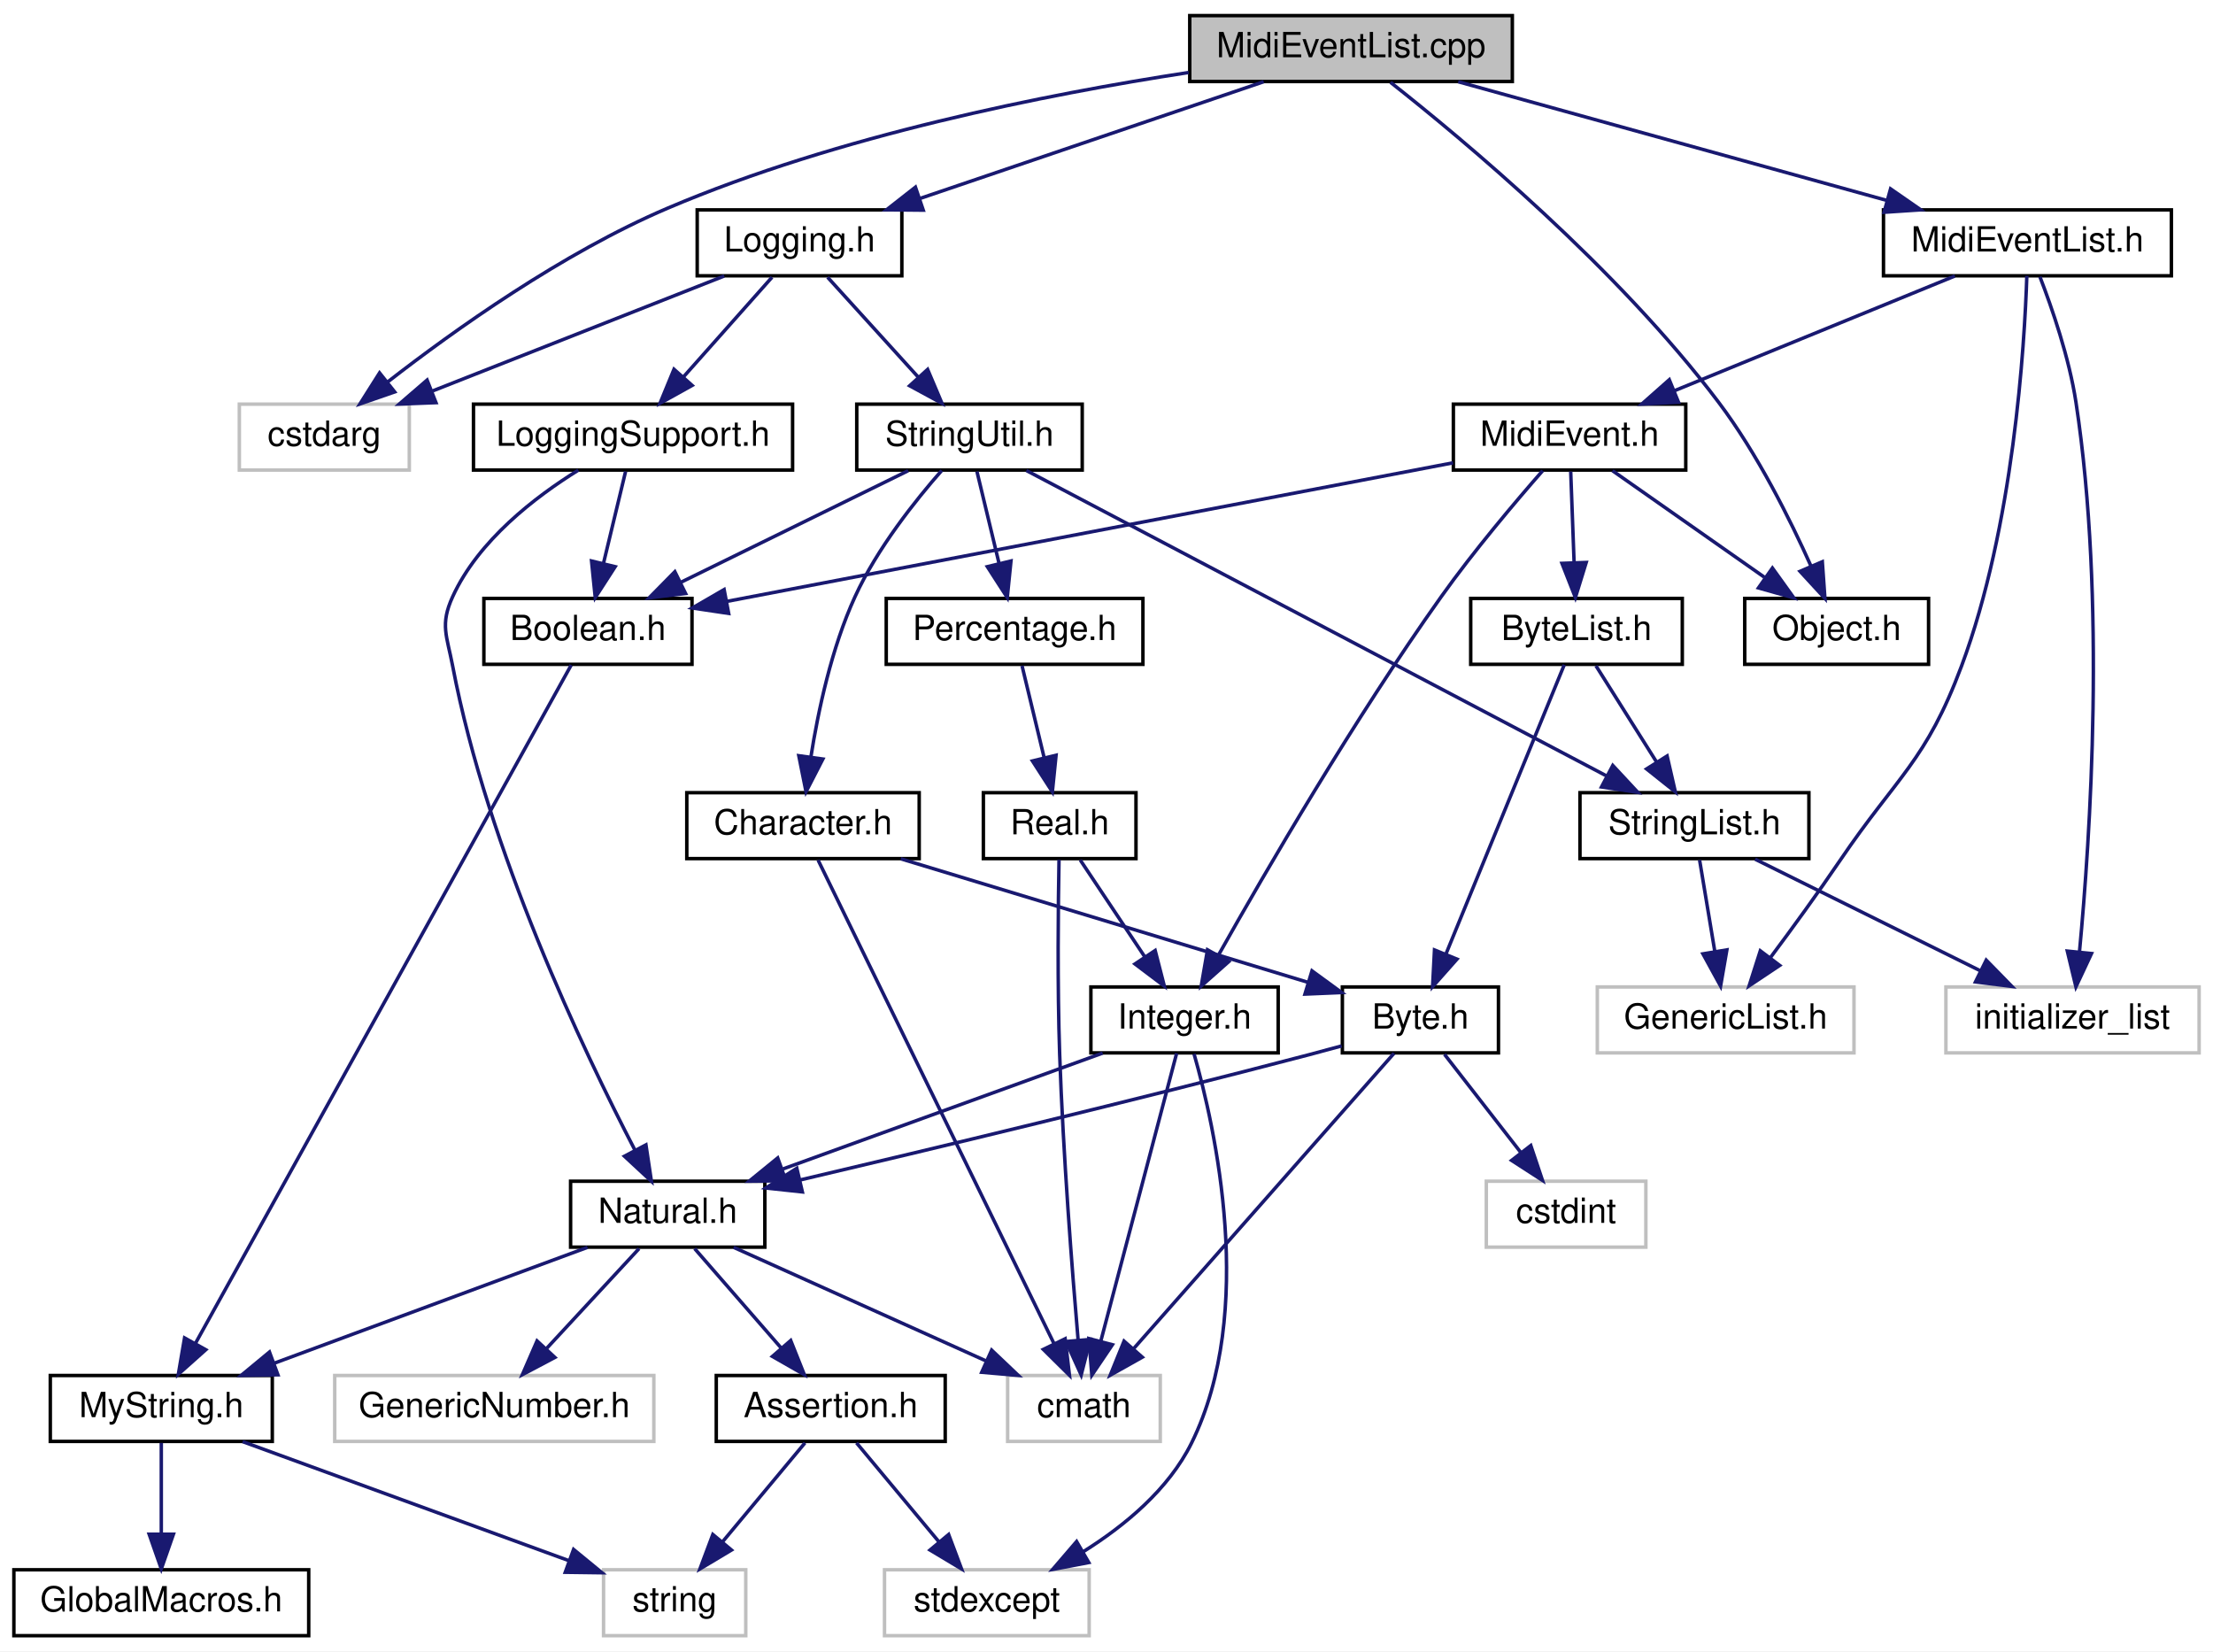
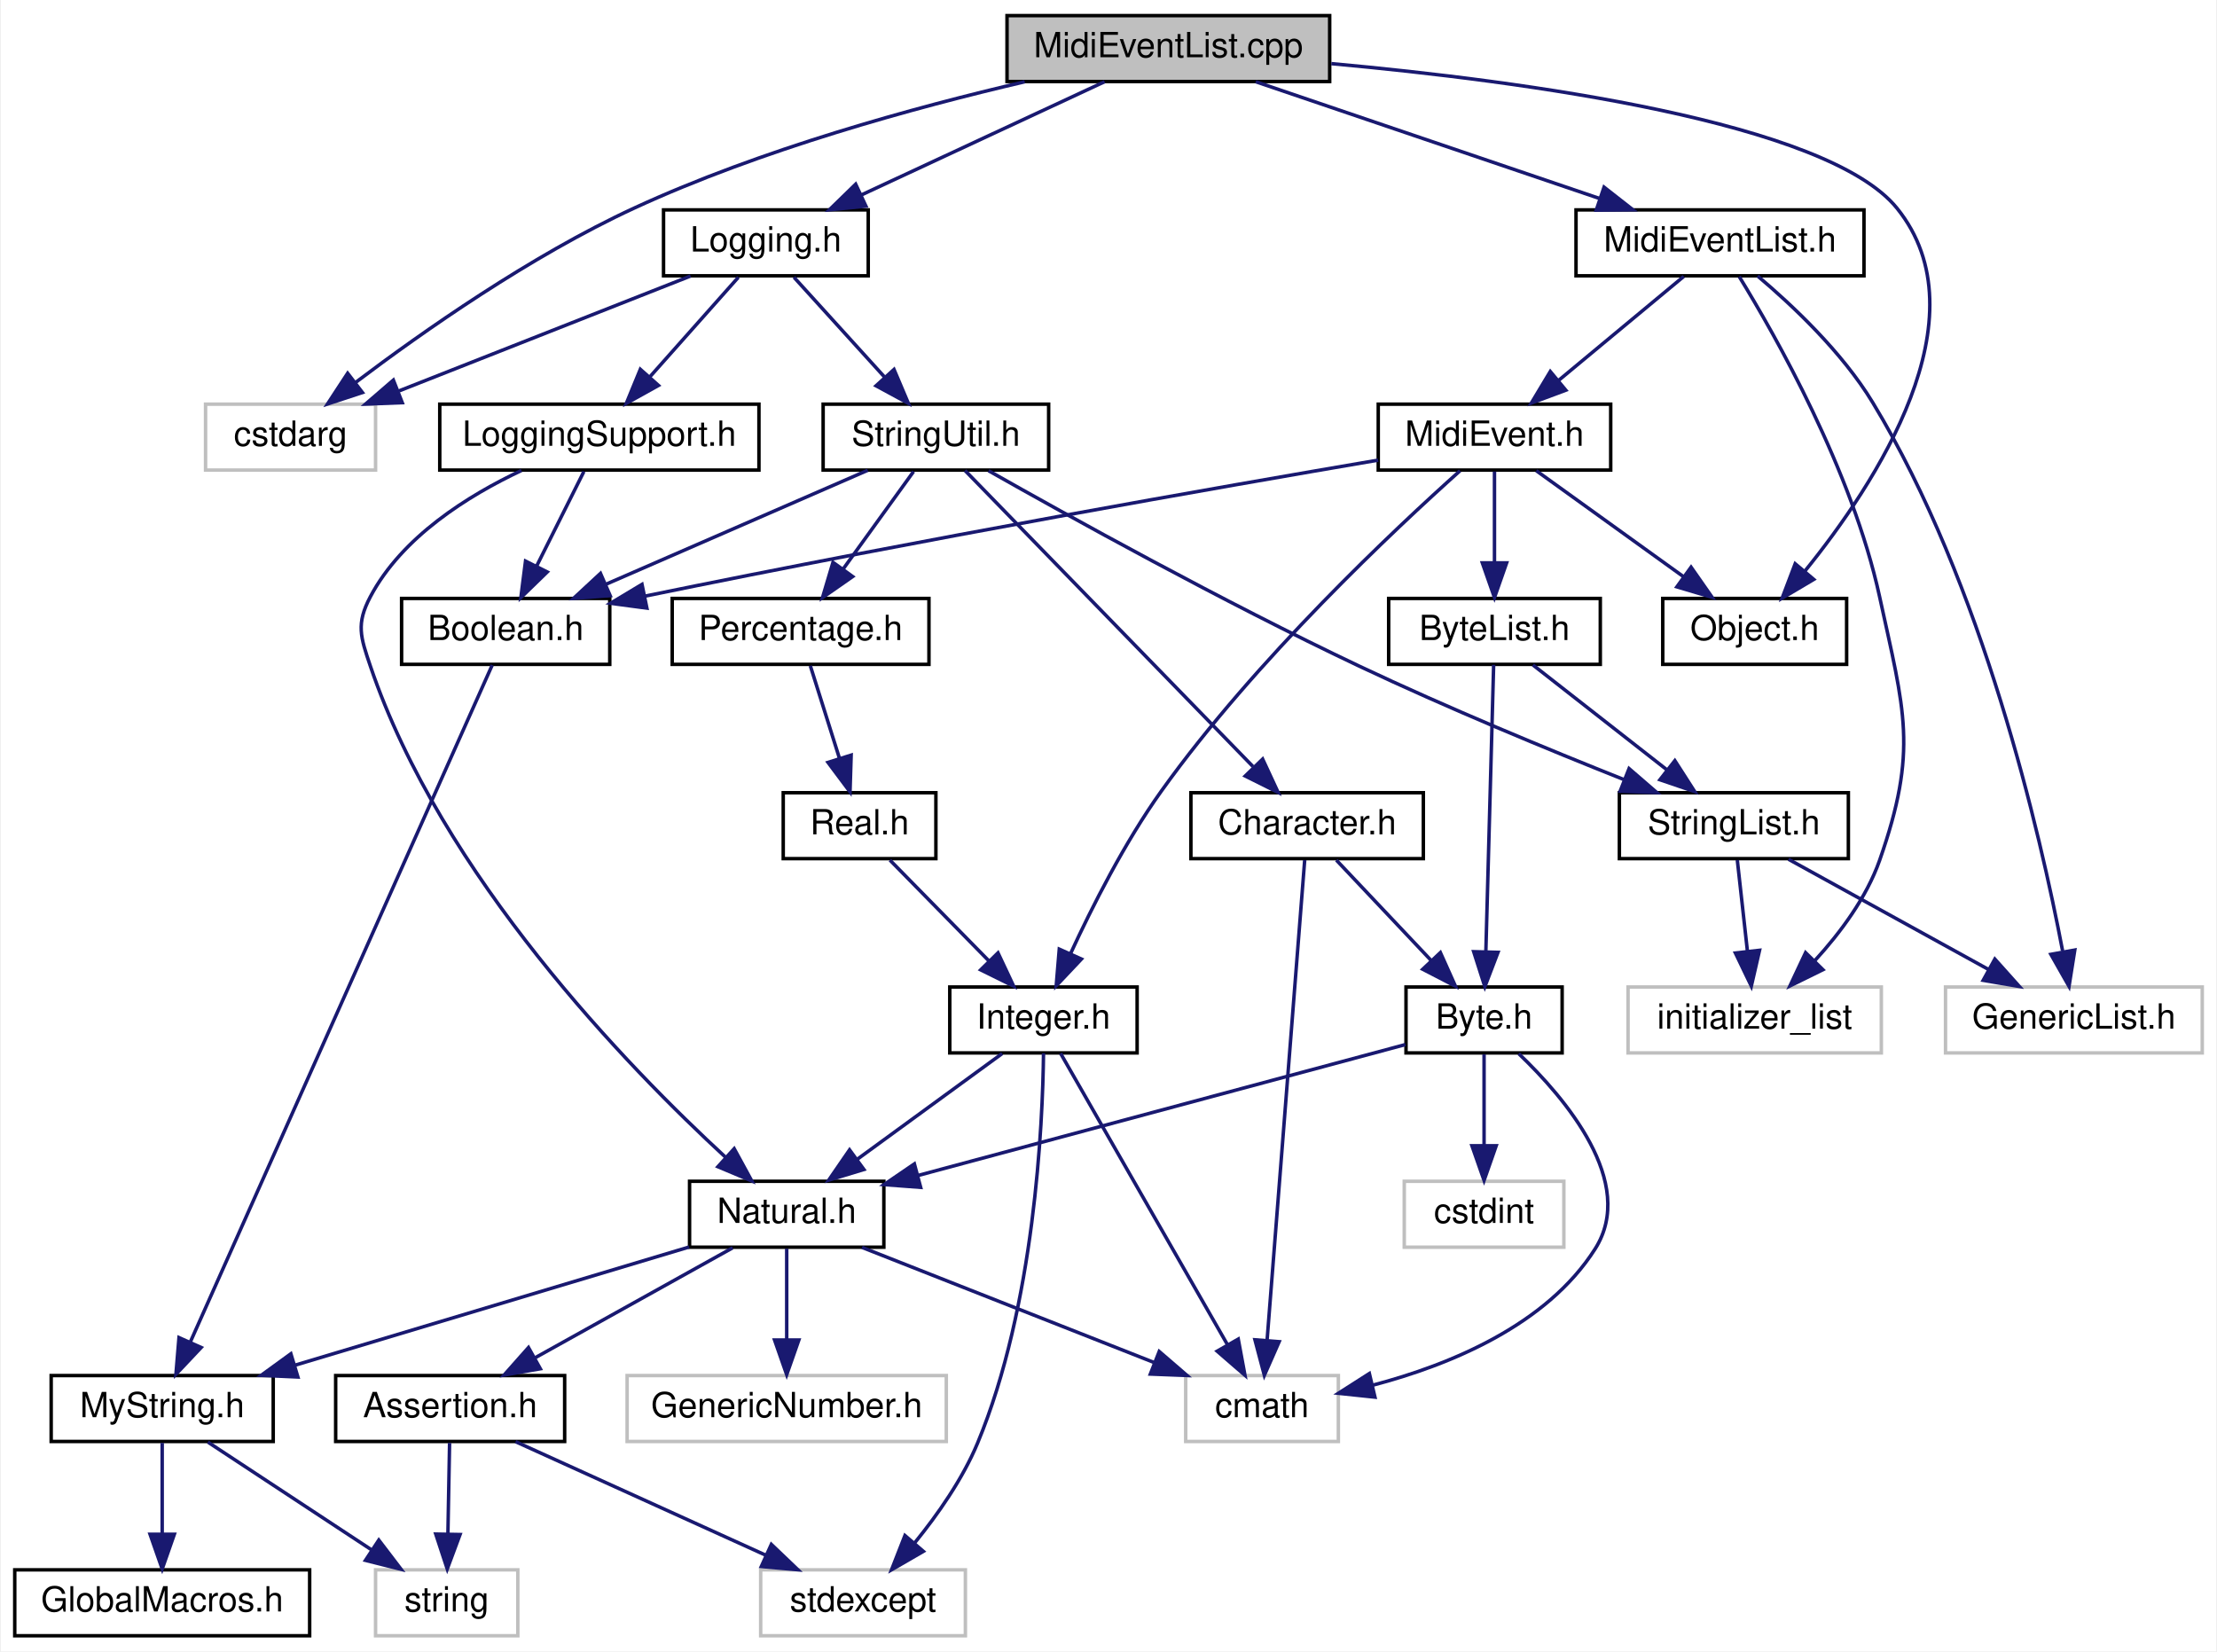
- <svg xmlns="http://www.w3.org/2000/svg" xmlns:xlink="http://www.w3.org/1999/xlink" width="638pt" height="476pt" viewBox="0.00 0.00 638.00 476.00">
+ <svg xmlns="http://www.w3.org/2000/svg" xmlns:xlink="http://www.w3.org/1999/xlink" width="639pt" height="476pt" viewBox="0.00 0.00 638.50 476.00">
  <g id="graph0" class="graph" transform="scale(1 1) rotate(0) translate(4 472)">
-     <polygon fill="white" stroke="transparent" points="-4,4 -4,-472 634,-472 634,4 -4,4" />
+     <polygon fill="white" stroke="transparent" points="-4,4 -4,-472 634.5,-472 634.5,4 -4,4" />
    <g id="node1" class="node">
      <g id="a_node1">
        <a xlink:title="The MIDIEventList body implements sequences of integer values with zero-based arbitrary indexed acces...">
-           <polygon fill="#bfbfbf" stroke="black" points="339,-448.5 339,-467.5 432,-467.5 432,-448.5 339,-448.5" />
-           <text text-anchor="middle" x="385.5" y="-455.5" font-family="Helvetica,sans-Serif" font-size="10.00">MidiEventList.cpp</text>
+           <polygon fill="#bfbfbf" stroke="black" points="286,-448.5 286,-467.5 379,-467.5 379,-448.5 286,-448.5" />
+           <text text-anchor="middle" x="332.5" y="-455.5" font-family="Helvetica,sans-Serif" font-size="10.00">MidiEventList.cpp</text>
        </a>
      </g>
    </g>
    <g id="node2" class="node">
      <g id="a_node2">
        <a xlink:title=" ">
-           <polygon fill="white" stroke="#bfbfbf" points="65,-336.5 65,-355.5 114,-355.5 114,-336.5 65,-336.5" />
-           <text text-anchor="middle" x="89.5" y="-343.5" font-family="Helvetica,sans-Serif" font-size="10.00">cstdarg</text>
+           <polygon fill="white" stroke="#bfbfbf" points="55,-336.5 55,-355.5 104,-355.5 104,-336.5 55,-336.5" />
+           <text text-anchor="middle" x="79.5" y="-343.5" font-family="Helvetica,sans-Serif" font-size="10.00">cstdarg</text>
        </a>
      </g>
    </g>
    <g id="edge1" class="edge">
-       <path fill="none" stroke="midnightblue" d="M338.67,-451.1C297.81,-444.85 237.56,-432.9 188.5,-412 158.13,-399.06 126.91,-376.78 107.85,-361.97" />
-       <polygon fill="midnightblue" stroke="midnightblue" points="109.78,-359.03 99.77,-355.56 105.43,-364.51 109.78,-359.03" />
+       <path fill="none" stroke="midnightblue" d="M291.1,-448.43C259.4,-441.04 215.04,-428.88 178.5,-412 148.69,-398.23 117.54,-376.35 98.33,-361.83" />
+       <polygon fill="midnightblue" stroke="midnightblue" points="100.21,-358.86 90.15,-355.55 95.95,-364.41 100.21,-358.86" />
    </g>
    <g id="node3" class="node">
      <g id="a_node3">
        <a xlink:href="_logging_8h.html" target="_top" xlink:title="The Logging specification defines macros for entry-, exit- and intermediate logging of functions into...">
-           <polygon fill="white" stroke="black" points="197,-392.5 197,-411.5 256,-411.5 256,-392.5 197,-392.5" />
-           <text text-anchor="middle" x="226.5" y="-399.5" font-family="Helvetica,sans-Serif" font-size="10.00">Logging.h</text>
+           <polygon fill="white" stroke="black" points="187,-392.5 187,-411.5 246,-411.5 246,-392.5 187,-392.5" />
+           <text text-anchor="middle" x="216.5" y="-399.5" font-family="Helvetica,sans-Serif" font-size="10.00">Logging.h</text>
        </a>
      </g>
    </g>
    <g id="edge2" class="edge">
-       <path fill="none" stroke="midnightblue" d="M360.31,-448.44C333.56,-439.36 291.1,-424.94 261.19,-414.78" />
-       <polygon fill="midnightblue" stroke="midnightblue" points="262.17,-411.42 251.58,-411.52 259.92,-418.05 262.17,-411.42" />
+       <path fill="none" stroke="midnightblue" d="M314.12,-448.44C295.28,-439.68 265.77,-425.94 244.12,-415.86" />
+       <polygon fill="midnightblue" stroke="midnightblue" points="245.34,-412.56 234.79,-411.52 242.38,-418.91 245.34,-412.56" />
    </g>
    <g id="node24" class="node">
      <g id="a_node24">
        <a xlink:href="_midi_event_list_8h.html" target="_top" xlink:title="The MidiEventList specification defines lists of MIDI events with zero-based arbitrary indexed access...">
-           <polygon fill="white" stroke="black" points="539,-392.5 539,-411.5 622,-411.5 622,-392.5 539,-392.5" />
-           <text text-anchor="middle" x="580.5" y="-399.5" font-family="Helvetica,sans-Serif" font-size="10.00">MidiEventList.h</text>
-         </a>
-       </g>
-     </g>
-     <g id="edge34" class="edge">
-       <path fill="none" stroke="midnightblue" d="M416.4,-448.44C449.77,-439.2 503.09,-424.44 539.85,-414.26" />
-       <polygon fill="midnightblue" stroke="midnightblue" points="541.04,-417.56 549.75,-411.52 539.17,-410.81 541.04,-417.56" />
+           <polygon fill="white" stroke="black" points="450,-392.5 450,-411.5 533,-411.5 533,-392.5 450,-392.5" />
+           <text text-anchor="middle" x="491.5" y="-399.5" font-family="Helvetica,sans-Serif" font-size="10.00">MidiEventList.h</text>
+         </a>
+       </g>
+     </g>
+     <g id="edge33" class="edge">
+       <path fill="none" stroke="midnightblue" d="M357.69,-448.44C384.44,-439.36 426.9,-424.94 456.81,-414.78" />
+       <polygon fill="midnightblue" stroke="midnightblue" points="458.08,-418.05 466.42,-411.52 455.83,-411.42 458.08,-418.05" />
    </g>
    <g id="node27" class="node">
      <g id="a_node27">
        <a xlink:href="_object_8h.html" target="_top" xlink:title="The Object specification and body provides the root object type.">
-           <polygon fill="white" stroke="black" points="499,-280.5 499,-299.5 552,-299.5 552,-280.5 499,-280.5" />
-           <text text-anchor="middle" x="525.5" y="-287.5" font-family="Helvetica,sans-Serif" font-size="10.00">Object.h</text>
-         </a>
-       </g>
-     </g>
-     <g id="edge44" class="edge">
-       <path fill="none" stroke="midnightblue" d="M396.88,-448.27C417.66,-431.91 462.28,-394.77 491.5,-356 502.62,-341.25 512.05,-322.35 518.14,-308.74" />
-       <polygon fill="midnightblue" stroke="midnightblue" points="521.37,-310.08 522.12,-299.51 514.94,-307.31 521.37,-310.08" />
+           <polygon fill="white" stroke="black" points="475,-280.5 475,-299.5 528,-299.5 528,-280.5 475,-280.5" />
+           <text text-anchor="middle" x="501.5" y="-287.5" font-family="Helvetica,sans-Serif" font-size="10.00">Object.h</text>
+         </a>
+       </g>
+     </g>
+     <g id="edge43" class="edge">
+       <path fill="none" stroke="midnightblue" d="M379.47,-453.66C434.98,-448.61 522.4,-436.86 542.5,-412 567.95,-380.52 536.28,-332.44 516,-307.42" />
+       <polygon fill="midnightblue" stroke="midnightblue" points="518.53,-304.99 509.41,-299.59 513.17,-309.5 518.53,-304.99" />
    </g>
    <g id="edge3" class="edge">
-       <path fill="none" stroke="midnightblue" d="M204.79,-392.44C182.15,-383.52 146.43,-369.44 120.75,-359.32" />
-       <polygon fill="midnightblue" stroke="midnightblue" points="121.69,-355.93 111.11,-355.52 119.13,-362.44 121.69,-355.93" />
+       <path fill="none" stroke="midnightblue" d="M194.79,-392.44C172.15,-383.52 136.43,-369.44 110.75,-359.32" />
+       <polygon fill="midnightblue" stroke="midnightblue" points="111.69,-355.93 101.11,-355.52 109.13,-362.44 111.69,-355.93" />
    </g>
    <g id="node4" class="node">
      <g id="a_node4">
        <a xlink:href="_logging_support_8h.html" target="_top" xlink:title="The LoggingSupport specification defines a class for simple entry/exit logging to a file or via an ar...">
-           <polygon fill="white" stroke="black" points="132.5,-336.5 132.5,-355.5 224.5,-355.5 224.5,-336.5 132.5,-336.5" />
-           <text text-anchor="middle" x="178.5" y="-343.5" font-family="Helvetica,sans-Serif" font-size="10.00">LoggingSupport.h</text>
+           <polygon fill="white" stroke="black" points="122.5,-336.5 122.5,-355.5 214.5,-355.5 214.5,-336.5 122.5,-336.5" />
+           <text text-anchor="middle" x="168.5" y="-343.5" font-family="Helvetica,sans-Serif" font-size="10.00">LoggingSupport.h</text>
        </a>
      </g>
    </g>
    <g id="edge4" class="edge">
-       <path fill="none" stroke="midnightblue" d="M218.57,-392.08C211.65,-384.3 201.43,-372.8 193.05,-363.37" />
-       <polygon fill="midnightblue" stroke="midnightblue" points="195.54,-360.9 186.28,-355.75 190.31,-365.55 195.54,-360.9" />
+       <path fill="none" stroke="midnightblue" d="M208.57,-392.08C201.65,-384.3 191.43,-372.8 183.05,-363.37" />
+       <polygon fill="midnightblue" stroke="midnightblue" points="185.54,-360.9 176.28,-355.75 180.31,-365.55 185.54,-360.9" />
    </g>
    <g id="node14" class="node">
      <g id="a_node14">
        <a xlink:href="_string_util_8h.html" target="_top" xlink:title="The StringUtil specification defines several string routines not included in the standard C++ library...">
-           <polygon fill="white" stroke="black" points="243,-336.5 243,-355.5 308,-355.5 308,-336.5 243,-336.5" />
-           <text text-anchor="middle" x="275.5" y="-343.5" font-family="Helvetica,sans-Serif" font-size="10.00">StringUtil.h</text>
+           <polygon fill="white" stroke="black" points="233,-336.5 233,-355.5 298,-355.5 298,-336.5 233,-336.5" />
+           <text text-anchor="middle" x="265.5" y="-343.5" font-family="Helvetica,sans-Serif" font-size="10.00">StringUtil.h</text>
        </a>
      </g>
    </g>
    <g id="edge16" class="edge">
-       <path fill="none" stroke="midnightblue" d="M234.59,-392.08C241.66,-384.3 252.09,-372.8 260.65,-363.37" />
-       <polygon fill="midnightblue" stroke="midnightblue" points="263.43,-365.51 267.56,-355.75 258.25,-360.8 263.43,-365.51" />
+       <path fill="none" stroke="midnightblue" d="M224.59,-392.08C231.66,-384.3 242.09,-372.8 250.65,-363.37" />
+       <polygon fill="midnightblue" stroke="midnightblue" points="253.43,-365.51 257.56,-355.75 248.25,-360.8 253.43,-365.51" />
    </g>
    <g id="node5" class="node">
      <g id="a_node5">
        <a xlink:href="_boolean_8h.html" target="_top" xlink:title="The Boolean specification and body provides a value object type for boolean values.">
-           <polygon fill="white" stroke="black" points="135.5,-280.5 135.5,-299.5 195.5,-299.5 195.5,-280.5 135.5,-280.5" />
-           <text text-anchor="middle" x="165.5" y="-287.5" font-family="Helvetica,sans-Serif" font-size="10.00">Boolean.h</text>
+           <polygon fill="white" stroke="black" points="111.5,-280.5 111.5,-299.5 171.5,-299.5 171.5,-280.5 111.5,-280.5" />
+           <text text-anchor="middle" x="141.5" y="-287.5" font-family="Helvetica,sans-Serif" font-size="10.00">Boolean.h</text>
        </a>
      </g>
    </g>
    <g id="edge5" class="edge">
-       <path fill="none" stroke="midnightblue" d="M176.35,-336.08C174.63,-328.93 172.15,-318.64 170,-309.69" />
-       <polygon fill="midnightblue" stroke="midnightblue" points="173.35,-308.65 167.61,-299.75 166.54,-310.29 173.35,-308.65" />
+       <path fill="none" stroke="midnightblue" d="M164.04,-336.08C160.35,-328.69 154.98,-317.95 150.41,-308.81" />
+       <polygon fill="midnightblue" stroke="midnightblue" points="153.48,-307.13 145.88,-299.75 147.22,-310.26 153.48,-307.13" />
    </g>
    <g id="node9" class="node">
      <g id="a_node9">
        <a xlink:href="_natural_8h.html" target="_top" xlink:title="The Natural specification and body provides a value object type for naturals (positive integers with ...">
-           <polygon fill="white" stroke="black" points="160.5,-112.5 160.5,-131.5 216.5,-131.5 216.5,-112.5 160.5,-112.5" />
-           <text text-anchor="middle" x="188.5" y="-119.5" font-family="Helvetica,sans-Serif" font-size="10.00">Natural.h</text>
+           <polygon fill="white" stroke="black" points="194.5,-112.5 194.5,-131.5 250.5,-131.5 250.5,-112.5 194.5,-112.5" />
+           <text text-anchor="middle" x="222.5" y="-119.5" font-family="Helvetica,sans-Serif" font-size="10.00">Natural.h</text>
        </a>
      </g>
    </g>
    <g id="edge9" class="edge">
-       <path fill="none" stroke="midnightblue" d="M162.72,-336.47C150.3,-328.77 133.89,-316.18 126.5,-300 122.8,-291.92 124.84,-288.73 126.5,-280 136.6,-226.93 164.31,-168.87 179.02,-140.53" />
-       <polygon fill="midnightblue" stroke="midnightblue" points="182.22,-141.98 183.8,-131.5 176.03,-138.71 182.22,-141.98" />
+       <path fill="none" stroke="midnightblue" d="M146.04,-336.38C130.73,-329.18 111.64,-317.29 102.5,-300 98.35,-292.14 99.65,-288.42 102.5,-280 122.92,-219.66 176.84,-164.26 204.93,-138.38" />
+       <polygon fill="midnightblue" stroke="midnightblue" points="207.36,-140.9 212.43,-131.6 202.67,-135.7 207.36,-140.9" />
    </g>
    <g id="node6" class="node">
      <g id="a_node6">
        <a xlink:href="_my_string_8h.html" target="_top" xlink:title="The String specification defines a standard string type.">
          <polygon fill="white" stroke="black" points="10.5,-56.5 10.5,-75.5 74.5,-75.5 74.5,-56.5 10.5,-56.5" />
          <text text-anchor="middle" x="42.5" y="-63.5" font-family="Helvetica,sans-Serif" font-size="10.00">MyString.h</text>
        </a>
      </g>
    </g>
    <g id="edge6" class="edge">
-       <path fill="none" stroke="midnightblue" d="M160.68,-280.3C142.43,-247.36 77.35,-129.9 52.37,-84.81" />
-       <polygon fill="midnightblue" stroke="midnightblue" points="55.33,-82.93 47.42,-75.88 49.21,-86.33 55.33,-82.93" />
+       <path fill="none" stroke="midnightblue" d="M137.62,-280.3C122.96,-247.42 70.77,-130.39 50.57,-85.09" />
+       <polygon fill="midnightblue" stroke="midnightblue" points="53.73,-83.59 46.46,-75.88 47.34,-86.44 53.73,-83.59" />
    </g>
    <g id="node7" class="node">
      <g id="a_node7">
        <a xlink:title=" ">
-           <polygon fill="white" stroke="#bfbfbf" points="170,-0.5 170,-19.5 211,-19.5 211,-0.5 170,-0.5" />
-           <text text-anchor="middle" x="190.5" y="-7.5" font-family="Helvetica,sans-Serif" font-size="10.00">string</text>
+           <polygon fill="white" stroke="#bfbfbf" points="104,-0.5 104,-19.5 145,-19.5 145,-0.5 104,-0.5" />
+           <text text-anchor="middle" x="124.5" y="-7.5" font-family="Helvetica,sans-Serif" font-size="10.00">string</text>
        </a>
      </g>
    </g>
    <g id="edge7" class="edge">
-       <path fill="none" stroke="midnightblue" d="M65.95,-56.44C91.36,-47.17 131.99,-32.35 159.9,-22.17" />
-       <polygon fill="midnightblue" stroke="midnightblue" points="161.36,-25.36 169.55,-18.64 158.96,-18.78 161.36,-25.36" />
+       <path fill="none" stroke="midnightblue" d="M55.67,-56.32C68.35,-47.98 87.73,-35.21 102.71,-25.35" />
+       <polygon fill="midnightblue" stroke="midnightblue" points="104.93,-28.08 111.36,-19.65 101.08,-22.23 104.93,-28.08" />
    </g>
    <g id="node8" class="node">
      <g id="a_node8">
        <a xlink:href="_global_macros_8h.html" target="_top" xlink:title="The GlobalMacros specification defines simple macros (e.g. for parameter modes).">
          <polygon fill="white" stroke="black" points="0,-0.5 0,-19.5 85,-19.5 85,-0.5 0,-0.5" />
          <text text-anchor="middle" x="42.5" y="-7.5" font-family="Helvetica,sans-Serif" font-size="10.00">GlobalMacros.h</text>
        </a>
      </g>
    </g>
    <g id="edge8" class="edge">
      <path fill="none" stroke="midnightblue" d="M42.5,-56.08C42.5,-49.01 42.5,-38.86 42.5,-29.99" />
      <polygon fill="midnightblue" stroke="midnightblue" points="46,-29.75 42.5,-19.75 39,-29.75 46,-29.75" />
    </g>
    <g id="edge15" class="edge">
-       <path fill="none" stroke="midnightblue" d="M165.37,-112.44C141.02,-103.44 102.49,-89.19 75.08,-79.05" />
-       <polygon fill="midnightblue" stroke="midnightblue" points="76.12,-75.7 65.53,-75.52 73.69,-82.27 76.12,-75.7" />
+       <path fill="none" stroke="midnightblue" d="M194.38,-112.56C163.78,-103.38 114.69,-88.66 80.63,-78.44" />
+       <polygon fill="midnightblue" stroke="midnightblue" points="81.61,-75.08 71.02,-75.56 79.59,-81.78 81.61,-75.08" />
    </g>
    <g id="node10" class="node">
      <g id="a_node10">
        <a xlink:title=" ">
-           <polygon fill="white" stroke="#bfbfbf" points="286.5,-56.5 286.5,-75.5 330.5,-75.5 330.5,-56.5 286.5,-56.5" />
-           <text text-anchor="middle" x="308.5" y="-63.5" font-family="Helvetica,sans-Serif" font-size="10.00">cmath</text>
+           <polygon fill="white" stroke="#bfbfbf" points="337.5,-56.5 337.5,-75.5 381.5,-75.5 381.5,-56.5 337.5,-56.5" />
+           <text text-anchor="middle" x="359.5" y="-63.5" font-family="Helvetica,sans-Serif" font-size="10.00">cmath</text>
        </a>
      </g>
    </g>
    <g id="edge10" class="edge">
-       <path fill="none" stroke="midnightblue" d="M207.51,-112.44C227.09,-103.64 257.81,-89.81 280.23,-79.72" />
-       <polygon fill="midnightblue" stroke="midnightblue" points="281.89,-82.81 289.57,-75.52 279.02,-76.43 281.89,-82.81" />
+       <path fill="none" stroke="midnightblue" d="M244.21,-112.44C266.85,-103.52 302.57,-89.44 328.25,-79.32" />
+       <polygon fill="midnightblue" stroke="midnightblue" points="329.87,-82.44 337.89,-75.52 327.31,-75.93 329.87,-82.44" />
    </g>
    <g id="node11" class="node">
      <g id="a_node11">
        <a xlink:href="_assertion_8h.html" target="_top" xlink:title="The Assertion specification defines macros for pre- and postconditions in functions or methods.">
-           <polygon fill="white" stroke="black" points="202.5,-56.5 202.5,-75.5 268.5,-75.5 268.5,-56.5 202.5,-56.5" />
-           <text text-anchor="middle" x="235.5" y="-63.5" font-family="Helvetica,sans-Serif" font-size="10.00">Assertion.h</text>
+           <polygon fill="white" stroke="black" points="92.5,-56.5 92.5,-75.5 158.5,-75.5 158.5,-56.5 92.5,-56.5" />
+           <text text-anchor="middle" x="125.5" y="-63.5" font-family="Helvetica,sans-Serif" font-size="10.00">Assertion.h</text>
        </a>
      </g>
    </g>
    <g id="edge11" class="edge">
-       <path fill="none" stroke="midnightblue" d="M196.26,-112.08C203.04,-104.3 213.04,-92.8 221.26,-83.37" />
-       <polygon fill="midnightblue" stroke="midnightblue" points="223.96,-85.59 227.88,-75.75 218.68,-81 223.96,-85.59" />
+       <path fill="none" stroke="midnightblue" d="M206.92,-112.32C191.5,-103.74 167.69,-90.49 149.79,-80.52" />
+       <polygon fill="midnightblue" stroke="midnightblue" points="151.49,-77.46 141.05,-75.65 148.08,-83.58 151.49,-77.46" />
    </g>
    <g id="node13" class="node">
      <g id="a_node13">
        <a xlink:title=" ">
-           <polygon fill="white" stroke="#bfbfbf" points="92.5,-56.5 92.5,-75.5 184.5,-75.5 184.5,-56.5 92.5,-56.5" />
-           <text text-anchor="middle" x="138.5" y="-63.5" font-family="Helvetica,sans-Serif" font-size="10.00">GenericNumber.h</text>
+           <polygon fill="white" stroke="#bfbfbf" points="176.5,-56.5 176.5,-75.5 268.5,-75.5 268.5,-56.5 176.5,-56.5" />
+           <text text-anchor="middle" x="222.5" y="-63.5" font-family="Helvetica,sans-Serif" font-size="10.00">GenericNumber.h</text>
        </a>
      </g>
    </g>
    <g id="edge14" class="edge">
-       <path fill="none" stroke="midnightblue" d="M180.24,-112.08C173.04,-104.3 162.39,-92.8 153.65,-83.37" />
-       <polygon fill="midnightblue" stroke="midnightblue" points="155.97,-80.71 146.6,-75.75 150.83,-85.47 155.97,-80.71" />
+       <path fill="none" stroke="midnightblue" d="M222.5,-112.08C222.5,-105.01 222.5,-94.86 222.5,-85.99" />
+       <polygon fill="midnightblue" stroke="midnightblue" points="226,-85.75 222.5,-75.75 219,-85.75 226,-85.75" />
    </g>
    <g id="edge13" class="edge">
-       <path fill="none" stroke="midnightblue" d="M228.07,-56.08C221.65,-48.38 212.19,-37.03 204.38,-27.65" />
-       <polygon fill="midnightblue" stroke="midnightblue" points="206.88,-25.19 197.79,-19.75 201.51,-29.67 206.88,-25.19" />
+       <path fill="none" stroke="midnightblue" d="M125.33,-56.08C125.2,-49.01 125.02,-38.86 124.85,-29.99" />
+       <polygon fill="midnightblue" stroke="midnightblue" points="128.35,-29.68 124.66,-19.75 121.35,-29.81 128.35,-29.68" />
    </g>
    <g id="node12" class="node">
      <g id="a_node12">
        <a xlink:title=" ">
-           <polygon fill="white" stroke="#bfbfbf" points="251,-0.5 251,-19.5 310,-19.5 310,-0.5 251,-0.5" />
-           <text text-anchor="middle" x="280.5" y="-7.5" font-family="Helvetica,sans-Serif" font-size="10.00">stdexcept</text>
+           <polygon fill="white" stroke="#bfbfbf" points="215,-0.5 215,-19.5 274,-19.5 274,-0.5 215,-0.5" />
+           <text text-anchor="middle" x="244.5" y="-7.5" font-family="Helvetica,sans-Serif" font-size="10.00">stdexcept</text>
        </a>
      </g>
    </g>
    <g id="edge12" class="edge">
-       <path fill="none" stroke="midnightblue" d="M242.93,-56.08C249.35,-48.38 258.81,-37.03 266.62,-27.65" />
-       <polygon fill="midnightblue" stroke="midnightblue" points="269.49,-29.67 273.21,-19.75 264.12,-25.19 269.49,-29.67" />
+       <path fill="none" stroke="midnightblue" d="M144.36,-56.44C163.77,-47.64 194.23,-33.81 216.46,-23.72" />
+       <polygon fill="midnightblue" stroke="midnightblue" points="218.07,-26.84 225.73,-19.52 215.18,-20.46 218.07,-26.84" />
    </g>
    <g id="edge17" class="edge">
-       <path fill="none" stroke="midnightblue" d="M257.83,-336.32C240.11,-327.62 212.6,-314.12 192.21,-304.11" />
-       <polygon fill="midnightblue" stroke="midnightblue" points="193.65,-300.92 183.13,-299.65 190.56,-307.2 193.65,-300.92" />
+       <path fill="none" stroke="midnightblue" d="M245.85,-336.44C225.54,-327.6 193.6,-313.69 170.4,-303.59" />
+       <polygon fill="midnightblue" stroke="midnightblue" points="171.62,-300.3 161.06,-299.52 168.83,-306.72 171.62,-300.3" />
    </g>
    <g id="node15" class="node">
      <g id="a_node15">
        <a xlink:href="_character_8h.html" target="_top" xlink:title="The Character specification and body provides a value object type for character values.">
-           <polygon fill="white" stroke="black" points="194,-224.5 194,-243.5 261,-243.5 261,-224.5 194,-224.5" />
-           <text text-anchor="middle" x="227.5" y="-231.5" font-family="Helvetica,sans-Serif" font-size="10.00">Character.h</text>
+           <polygon fill="white" stroke="black" points="339,-224.5 339,-243.5 406,-243.5 406,-224.5 339,-224.5" />
+           <text text-anchor="middle" x="372.5" y="-231.5" font-family="Helvetica,sans-Serif" font-size="10.00">Character.h</text>
        </a>
      </g>
    </g>
    <g id="edge18" class="edge">
-       <path fill="none" stroke="midnightblue" d="M267.5,-336.38C259.95,-327.8 248.88,-313.92 242.5,-300 235.71,-285.19 231.86,-267.04 229.76,-253.69" />
-       <polygon fill="midnightblue" stroke="midnightblue" points="233.23,-253.2 228.38,-243.77 226.29,-254.16 233.23,-253.2" />
+       <path fill="none" stroke="midnightblue" d="M273.9,-336.37C291.79,-317.97 333.91,-274.67 356.89,-251.05" />
+       <polygon fill="midnightblue" stroke="midnightblue" points="359.68,-253.2 364.14,-243.59 354.66,-248.32 359.68,-253.2" />
    </g>
    <g id="node18" class="node">
      <g id="a_node18">
        <a xlink:href="_percentage_8h.html" target="_top" xlink:title="The Percentage specification and body provides a simple percentage type.">
-           <polygon fill="white" stroke="black" points="251.5,-280.5 251.5,-299.5 325.5,-299.5 325.5,-280.5 251.5,-280.5" />
-           <text text-anchor="middle" x="288.5" y="-287.5" font-family="Helvetica,sans-Serif" font-size="10.00">Percentage.h</text>
+           <polygon fill="white" stroke="black" points="189.5,-280.5 189.5,-299.5 263.5,-299.5 263.5,-280.5 189.5,-280.5" />
+           <text text-anchor="middle" x="226.5" y="-287.5" font-family="Helvetica,sans-Serif" font-size="10.00">Percentage.h</text>
        </a>
      </g>
    </g>
    <g id="edge24" class="edge">
-       <path fill="none" stroke="midnightblue" d="M277.65,-336.08C279.37,-328.93 281.85,-318.64 284,-309.69" />
-       <polygon fill="midnightblue" stroke="midnightblue" points="287.46,-310.29 286.39,-299.75 280.65,-308.65 287.46,-310.29" />
+       <path fill="none" stroke="midnightblue" d="M259.06,-336.08C253.55,-328.46 245.47,-317.26 238.74,-307.94" />
+       <polygon fill="midnightblue" stroke="midnightblue" points="241.51,-305.81 232.82,-299.75 235.84,-309.91 241.51,-305.81" />
    </g>
    <g id="node21" class="node">
      <g id="a_node21">
        <a xlink:href="_string_list_8h.html" target="_top" xlink:title="The StringList specification defines lists of string values with zero-based arbitrary indexed access ...">
-           <polygon fill="white" stroke="black" points="451.5,-224.5 451.5,-243.5 517.5,-243.5 517.5,-224.5 451.5,-224.5" />
-           <text text-anchor="middle" x="484.5" y="-231.5" font-family="Helvetica,sans-Serif" font-size="10.00">StringList.h</text>
-         </a>
-       </g>
-     </g>
-     <g id="edge31" class="edge">
-       <path fill="none" stroke="midnightblue" d="M291.9,-336.37C328.22,-317.25 415.66,-271.23 459.11,-248.36" />
-       <polygon fill="midnightblue" stroke="midnightblue" points="460.96,-251.35 468.18,-243.59 457.7,-245.15 460.96,-251.35" />
+           <polygon fill="white" stroke="black" points="462.5,-224.5 462.5,-243.5 528.5,-243.5 528.5,-224.5 462.5,-224.5" />
+           <text text-anchor="middle" x="495.5" y="-231.5" font-family="Helvetica,sans-Serif" font-size="10.00">StringList.h</text>
+         </a>
+       </g>
+     </g>
+     <g id="edge30" class="edge">
+       <path fill="none" stroke="midnightblue" d="M280.67,-336.32C303.51,-323.38 348.24,-298.59 387.5,-280 412.81,-268.02 442.19,-255.89 463.91,-247.25" />
+       <polygon fill="midnightblue" stroke="midnightblue" points="465.29,-250.46 473.31,-243.53 462.72,-243.95 465.29,-250.46" />
    </g>
    <g id="edge19" class="edge">
-       <path fill="none" stroke="midnightblue" d="M231.85,-224.08C244.72,-197.72 282.7,-119.88 299.88,-84.66" />
-       <polygon fill="midnightblue" stroke="midnightblue" points="303.08,-86.09 304.32,-75.57 296.79,-83.02 303.08,-86.09" />
+       <path fill="none" stroke="midnightblue" d="M371.8,-224.08C369.75,-197.95 363.75,-121.21 360.95,-85.58" />
+       <polygon fill="midnightblue" stroke="midnightblue" points="364.44,-85.26 360.17,-75.57 357.46,-85.81 364.44,-85.26" />
    </g>
    <g id="node16" class="node">
      <g id="a_node16">
        <a xlink:href="_byte_8h.html" target="_top" xlink:title="The Byte specification and body provides a value object type for byte values.">
-           <polygon fill="white" stroke="black" points="383,-168.5 383,-187.5 428,-187.5 428,-168.5 383,-168.5" />
-           <text text-anchor="middle" x="405.5" y="-175.5" font-family="Helvetica,sans-Serif" font-size="10.00">Byte.h</text>
+           <polygon fill="white" stroke="black" points="401,-168.5 401,-187.5 446,-187.5 446,-168.5 401,-168.5" />
+           <text text-anchor="middle" x="423.5" y="-175.5" font-family="Helvetica,sans-Serif" font-size="10.00">Byte.h</text>
        </a>
      </g>
    </g>
    <g id="edge20" class="edge">
-       <path fill="none" stroke="midnightblue" d="M255.7,-224.44C287.6,-214.77 339.44,-199.04 373.01,-188.86" />
-       <polygon fill="midnightblue" stroke="midnightblue" points="374.24,-192.14 382.79,-185.89 372.21,-185.44 374.24,-192.14" />
+       <path fill="none" stroke="midnightblue" d="M380.92,-224.08C388.35,-216.22 399.35,-204.57 408.31,-195.08" />
+       <polygon fill="midnightblue" stroke="midnightblue" points="410.91,-197.42 415.24,-187.75 405.82,-192.62 410.91,-197.42" />
    </g>
    <g id="edge23" class="edge">
-       <path fill="none" stroke="midnightblue" d="M382.8,-170.51C379.68,-169.65 376.51,-168.79 373.5,-168 322.94,-154.74 264.25,-140.7 226.77,-131.89" />
-       <polygon fill="midnightblue" stroke="midnightblue" points="227.32,-128.42 216.79,-129.55 225.72,-135.24 227.32,-128.42" />
+       <path fill="none" stroke="midnightblue" d="M400.83,-170.91C366.69,-161.74 301.66,-144.27 260.27,-133.15" />
+       <polygon fill="midnightblue" stroke="midnightblue" points="261.11,-129.75 250.55,-130.54 259.3,-136.51 261.11,-129.75" />
    </g>
    <g id="edge21" class="edge">
-       <path fill="none" stroke="midnightblue" d="M397.89,-168.37C381.74,-150.05 343.82,-107.05 322.93,-83.36" />
-       <polygon fill="midnightblue" stroke="midnightblue" points="325.32,-80.78 316.08,-75.59 320.06,-85.41 325.32,-80.78" />
+       <path fill="none" stroke="midnightblue" d="M433.5,-168.27C446.89,-155.48 467.65,-131.11 455.5,-112 441.52,-90.01 413.64,-78.58 391.51,-72.75" />
+       <polygon fill="midnightblue" stroke="midnightblue" points="392.05,-69.28 381.51,-70.39 390.44,-76.09 392.05,-69.28" />
    </g>
    <g id="node17" class="node">
      <g id="a_node17">
        <a xlink:title=" ">
-           <polygon fill="white" stroke="#bfbfbf" points="424.5,-112.5 424.5,-131.5 470.5,-131.5 470.5,-112.5 424.5,-112.5" />
-           <text text-anchor="middle" x="447.5" y="-119.5" font-family="Helvetica,sans-Serif" font-size="10.00">cstdint</text>
+           <polygon fill="white" stroke="#bfbfbf" points="400.5,-112.5 400.5,-131.5 446.5,-131.5 446.5,-112.5 400.5,-112.5" />
+           <text text-anchor="middle" x="423.5" y="-119.5" font-family="Helvetica,sans-Serif" font-size="10.00">cstdint</text>
        </a>
      </g>
    </g>
    <g id="edge22" class="edge">
-       <path fill="none" stroke="midnightblue" d="M412.44,-168.08C418.43,-160.38 427.25,-149.03 434.55,-139.65" />
-       <polygon fill="midnightblue" stroke="midnightblue" points="437.32,-141.79 440.69,-131.75 431.79,-137.5 437.32,-141.79" />
+       <path fill="none" stroke="midnightblue" d="M423.5,-168.08C423.5,-161.01 423.5,-150.86 423.5,-141.99" />
+       <polygon fill="midnightblue" stroke="midnightblue" points="427,-141.75 423.5,-131.75 420,-141.75 427,-141.75" />
    </g>
    <g id="node19" class="node">
      <g id="a_node19">
        <a xlink:href="_real_8h.html" target="_top" xlink:title="The Real specification defines a value object type for real values.">
-           <polygon fill="white" stroke="black" points="279.5,-224.5 279.5,-243.5 323.5,-243.5 323.5,-224.5 279.5,-224.5" />
-           <text text-anchor="middle" x="301.5" y="-231.5" font-family="Helvetica,sans-Serif" font-size="10.00">Real.h</text>
+           <polygon fill="white" stroke="black" points="221.5,-224.5 221.5,-243.5 265.5,-243.5 265.5,-224.5 221.5,-224.5" />
+           <text text-anchor="middle" x="243.5" y="-231.5" font-family="Helvetica,sans-Serif" font-size="10.00">Real.h</text>
        </a>
      </g>
    </g>
    <g id="edge25" class="edge">
-       <path fill="none" stroke="midnightblue" d="M290.65,-280.08C292.37,-272.93 294.85,-262.64 297,-253.69" />
-       <polygon fill="midnightblue" stroke="midnightblue" points="300.46,-254.29 299.39,-243.75 293.65,-252.65 300.46,-254.29" />
-     </g>
-     <g id="edge26" class="edge">
-       <path fill="none" stroke="midnightblue" d="M301.31,-224.17C301.08,-211.66 300.81,-188.07 301.5,-168 302.5,-139.23 305.08,-105.94 306.82,-85.68" />
-       <polygon fill="midnightblue" stroke="midnightblue" points="310.31,-85.9 307.7,-75.64 303.34,-85.29 310.31,-85.9" />
+       <path fill="none" stroke="midnightblue" d="M229.31,-280.08C231.58,-272.85 234.87,-262.41 237.71,-253.4" />
+       <polygon fill="midnightblue" stroke="midnightblue" points="241.08,-254.34 240.75,-243.75 234.4,-252.24 241.08,-254.34" />
    </g>
    <g id="node20" class="node">
      <g id="a_node20">
        <a xlink:href="_integer_8h.html" target="_top" xlink:title="The Integer specification and body provides a value object type for ints.">
-           <polygon fill="white" stroke="black" points="310.5,-168.5 310.5,-187.5 364.5,-187.5 364.5,-168.5 310.5,-168.5" />
-           <text text-anchor="middle" x="337.5" y="-175.5" font-family="Helvetica,sans-Serif" font-size="10.00">Integer.h</text>
-         </a>
-       </g>
+           <polygon fill="white" stroke="black" points="269.5,-168.5 269.5,-187.5 323.5,-187.5 323.5,-168.5 269.5,-168.5" />
+           <text text-anchor="middle" x="296.5" y="-175.5" font-family="Helvetica,sans-Serif" font-size="10.00">Integer.h</text>
+         </a>
+       </g>
+     </g>
+     <g id="edge26" class="edge">
+       <path fill="none" stroke="midnightblue" d="M252.25,-224.08C259.97,-216.22 271.4,-204.57 280.72,-195.08" />
+       <polygon fill="midnightblue" stroke="midnightblue" points="283.4,-197.34 287.91,-187.75 278.41,-192.44 283.4,-197.34" />
+     </g>
+     <g id="edge29" class="edge">
+       <path fill="none" stroke="midnightblue" d="M284.61,-168.32C273.35,-160.11 256.21,-147.6 242.79,-137.81" />
+       <polygon fill="midnightblue" stroke="midnightblue" points="244.75,-134.9 234.61,-131.83 240.62,-140.56 244.75,-134.9" />
    </g>
    <g id="edge27" class="edge">
-       <path fill="none" stroke="midnightblue" d="M307.44,-224.08C312.48,-216.53 319.84,-205.49 326.01,-196.23" />
-       <polygon fill="midnightblue" stroke="midnightblue" points="329.03,-198.01 331.67,-187.75 323.21,-194.13 329.03,-198.01" />
-     </g>
-     <g id="edge30" class="edge">
-       <path fill="none" stroke="midnightblue" d="M313.89,-168.44C289.04,-159.44 249.73,-145.19 221.75,-135.05" />
-       <polygon fill="midnightblue" stroke="midnightblue" points="222.59,-131.63 212,-131.52 220.21,-138.21 222.59,-131.63" />
+       <path fill="none" stroke="midnightblue" d="M301.44,-168.37C311.79,-150.3 335.92,-108.18 349.59,-84.31" />
+       <polygon fill="midnightblue" stroke="midnightblue" points="352.65,-86.01 354.58,-75.59 346.57,-82.53 352.65,-86.01" />
    </g>
    <g id="edge28" class="edge">
-       <path fill="none" stroke="midnightblue" d="M335.22,-168.37C330.52,-150.54 319.65,-109.3 313.32,-85.27" />
-       <polygon fill="midnightblue" stroke="midnightblue" points="316.7,-84.37 310.77,-75.59 309.93,-86.15 316.7,-84.37" />
-     </g>
-     <g id="edge29" class="edge">
-       <path fill="none" stroke="midnightblue" d="M340.24,-168.2C346.2,-147.38 358.33,-94.04 339.5,-56 332.9,-42.66 320.24,-32.19 308.33,-24.73" />
-       <polygon fill="midnightblue" stroke="midnightblue" points="309.89,-21.59 299.48,-19.6 306.38,-27.64 309.89,-21.59" />
+       <path fill="none" stroke="midnightblue" d="M296.52,-168.41C296.29,-148.07 294,-95.66 277.5,-56 273.18,-45.62 266,-35.41 259.44,-27.34" />
+       <polygon fill="midnightblue" stroke="midnightblue" points="261.89,-24.83 252.72,-19.52 256.58,-29.39 261.89,-24.83" />
    </g>
    <g id="node22" class="node">
      <g id="a_node22">
        <a xlink:title=" ">
-           <polygon fill="white" stroke="#bfbfbf" points="557,-168.5 557,-187.5 630,-187.5 630,-168.5 557,-168.5" />
-           <text text-anchor="middle" x="593.5" y="-175.5" font-family="Helvetica,sans-Serif" font-size="10.00">initializer_list</text>
-         </a>
-       </g>
-     </g>
-     <g id="edge32" class="edge">
-       <path fill="none" stroke="midnightblue" d="M502.01,-224.32C519.57,-215.62 546.83,-202.12 567.03,-192.11" />
-       <polygon fill="midnightblue" stroke="midnightblue" points="568.62,-195.23 576.03,-187.65 565.52,-188.96 568.62,-195.23" />
+           <polygon fill="white" stroke="#bfbfbf" points="465,-168.5 465,-187.5 538,-187.5 538,-168.5 465,-168.5" />
+           <text text-anchor="middle" x="501.5" y="-175.5" font-family="Helvetica,sans-Serif" font-size="10.00">initializer_list</text>
+         </a>
+       </g>
+     </g>
+     <g id="edge31" class="edge">
+       <path fill="none" stroke="midnightblue" d="M496.49,-224.08C497.29,-216.93 498.43,-206.64 499.42,-197.69" />
+       <polygon fill="midnightblue" stroke="midnightblue" points="502.9,-198.08 500.53,-187.75 495.94,-197.3 502.9,-198.08" />
    </g>
    <g id="node23" class="node">
      <g id="a_node23">
        <a xlink:title=" ">
-           <polygon fill="white" stroke="#bfbfbf" points="456.5,-168.5 456.5,-187.5 530.5,-187.5 530.5,-168.5 456.5,-168.5" />
-           <text text-anchor="middle" x="493.5" y="-175.5" font-family="Helvetica,sans-Serif" font-size="10.00">GenericList.h</text>
-         </a>
-       </g>
-     </g>
-     <g id="edge33" class="edge">
-       <path fill="none" stroke="midnightblue" d="M485.99,-224.08C487.18,-216.93 488.89,-206.64 490.38,-197.69" />
-       <polygon fill="midnightblue" stroke="midnightblue" points="493.85,-198.19 492.04,-187.75 486.95,-197.04 493.85,-198.19" />
+           <polygon fill="white" stroke="#bfbfbf" points="556.5,-168.5 556.5,-187.5 630.5,-187.5 630.5,-168.5 556.5,-168.5" />
+           <text text-anchor="middle" x="593.5" y="-175.5" font-family="Helvetica,sans-Serif" font-size="10.00">GenericList.h</text>
+         </a>
+       </g>
+     </g>
+     <g id="edge32" class="edge">
+       <path fill="none" stroke="midnightblue" d="M511.25,-224.32C526.82,-215.74 550.88,-202.49 568.96,-192.52" />
+       <polygon fill="midnightblue" stroke="midnightblue" points="570.72,-195.55 577.79,-187.65 567.35,-189.42 570.72,-195.55" />
+     </g>
+     <g id="edge34" class="edge">
+       <path fill="none" stroke="midnightblue" d="M497.05,-392.26C507.47,-375.29 529.61,-336.34 537.5,-300 544.66,-266.99 548.68,-255.87 537.5,-224 533.71,-213.21 526.13,-203.08 518.9,-195.18" />
+       <polygon fill="midnightblue" stroke="midnightblue" points="521.17,-192.49 511.66,-187.81 516.17,-197.4 521.17,-192.49" />
    </g>
    <g id="edge35" class="edge">
-       <path fill="none" stroke="midnightblue" d="M584.1,-392.22C587.56,-383.28 592.53,-368.94 594.5,-356 603.18,-298.91 598.58,-230.26 595.52,-197.78" />
-       <polygon fill="midnightblue" stroke="midnightblue" points="598.97,-197.14 594.48,-187.54 592,-197.84 598.97,-197.14" />
-     </g>
-     <g id="edge36" class="edge">
-       <path fill="none" stroke="midnightblue" d="M580.33,-392.49C579.67,-372.31 576.52,-320.24 561.5,-280 551.24,-252.5 542.97,-248.3 526.5,-224 520.11,-214.58 512.64,-204.32 506.42,-195.99" />
-       <polygon fill="midnightblue" stroke="midnightblue" points="509.08,-193.71 500.27,-187.83 503.49,-197.92 509.08,-193.71" />
+       <path fill="none" stroke="midnightblue" d="M502.35,-392.44C512.25,-384.09 526.66,-370.57 535.5,-356 567.31,-303.57 583.82,-231.69 590.24,-197.95" />
+       <polygon fill="midnightblue" stroke="midnightblue" points="593.76,-198.16 592.1,-187.69 586.87,-196.91 593.76,-198.16" />
    </g>
    <g id="node25" class="node">
      <g id="a_node25">
        <a xlink:href="_midi_event_8h.html" target="_top" xlink:title="The MidiEvent specification defines a single MIDI event and the MIDI event kind enumeration.">
-           <polygon fill="white" stroke="black" points="415,-336.5 415,-355.5 482,-355.5 482,-336.5 415,-336.5" />
-           <text text-anchor="middle" x="448.5" y="-343.5" font-family="Helvetica,sans-Serif" font-size="10.00">MidiEvent.h</text>
-         </a>
-       </g>
+           <polygon fill="white" stroke="black" points="393,-336.5 393,-355.5 460,-355.5 460,-336.5 393,-336.5" />
+           <text text-anchor="middle" x="426.5" y="-343.5" font-family="Helvetica,sans-Serif" font-size="10.00">MidiEvent.h</text>
+         </a>
+       </g>
+     </g>
+     <g id="edge36" class="edge">
+       <path fill="none" stroke="midnightblue" d="M481.06,-392.32C471.35,-384.26 456.68,-372.08 445,-362.37" />
+       <polygon fill="midnightblue" stroke="midnightblue" points="447.06,-359.53 437.13,-355.83 442.59,-364.92 447.06,-359.53" />
    </g>
    <g id="edge37" class="edge">
-       <path fill="none" stroke="midnightblue" d="M559.58,-392.44C537.76,-383.52 503.35,-369.44 478.61,-359.32" />
-       <polygon fill="midnightblue" stroke="midnightblue" points="479.9,-356.06 469.32,-355.52 477.25,-362.54 479.9,-356.06" />
+       <path fill="none" stroke="midnightblue" d="M392.98,-339.37C347.4,-331.61 263.1,-316.86 181.62,-300.16" />
+       <polygon fill="midnightblue" stroke="midnightblue" points="182.2,-296.71 171.7,-298.11 180.79,-303.56 182.2,-296.71" />
    </g>
    <g id="edge38" class="edge">
-       <path fill="none" stroke="midnightblue" d="M414.92,-338.59C362.55,-328.6 261.6,-309.34 205.52,-298.64" />
-       <polygon fill="midnightblue" stroke="midnightblue" points="206.07,-295.18 195.59,-296.74 204.76,-302.05 206.07,-295.18" />
-     </g>
-     <g id="edge39" class="edge">
-       <path fill="none" stroke="midnightblue" d="M440.75,-336.32C432.99,-327.47 420.88,-313.18 411.5,-300 386.39,-264.72 360.85,-220.8 347.33,-196.77" />
-       <polygon fill="midnightblue" stroke="midnightblue" points="350.24,-194.8 342.31,-187.77 344.12,-198.21 350.24,-194.8" />
+       <path fill="none" stroke="midnightblue" d="M416.57,-336.3C398.01,-319.7 357.53,-281.78 330.5,-244 319.87,-229.14 310.48,-210.53 304.27,-197.03" />
+       <polygon fill="midnightblue" stroke="midnightblue" points="307.45,-195.56 300.18,-187.86 301.06,-198.41 307.45,-195.56" />
    </g>
    <g id="node26" class="node">
      <g id="a_node26">
        <a xlink:href="_byte_list_8h.html" target="_top" xlink:title="The ByteList specification defines lists of byte values with zero-based arbitrary indexed access to p...">
-           <polygon fill="white" stroke="black" points="420,-280.5 420,-299.5 481,-299.5 481,-280.5 420,-280.5" />
-           <text text-anchor="middle" x="450.5" y="-287.5" font-family="Helvetica,sans-Serif" font-size="10.00">ByteList.h</text>
-         </a>
-       </g>
+           <polygon fill="white" stroke="black" points="396,-280.5 396,-299.5 457,-299.5 457,-280.5 396,-280.5" />
+           <text text-anchor="middle" x="426.5" y="-287.5" font-family="Helvetica,sans-Serif" font-size="10.00">ByteList.h</text>
+         </a>
+       </g>
+     </g>
+     <g id="edge39" class="edge">
+       <path fill="none" stroke="midnightblue" d="M426.5,-336.08C426.5,-329.01 426.5,-318.86 426.5,-309.99" />
+       <polygon fill="midnightblue" stroke="midnightblue" points="430,-309.75 426.5,-299.75 423,-309.75 430,-309.75" />
+     </g>
+     <g id="edge42" class="edge">
+       <path fill="none" stroke="midnightblue" d="M438.55,-336.32C449.96,-328.11 467.33,-315.6 480.93,-305.81" />
+       <polygon fill="midnightblue" stroke="midnightblue" points="483.16,-308.52 489.23,-299.83 479.07,-302.84 483.16,-308.52" />
    </g>
    <g id="edge40" class="edge">
-       <path fill="none" stroke="midnightblue" d="M448.83,-336.08C449.09,-329.01 449.47,-318.86 449.8,-309.99" />
-       <polygon fill="midnightblue" stroke="midnightblue" points="453.3,-309.87 450.18,-299.75 446.31,-309.61 453.3,-309.87" />
-     </g>
-     <g id="edge43" class="edge">
-       <path fill="none" stroke="midnightblue" d="M460.87,-336.32C472.66,-328.06 490.63,-315.45 504.64,-305.63" />
-       <polygon fill="midnightblue" stroke="midnightblue" points="506.98,-308.26 513.16,-299.65 502.96,-302.53 506.98,-308.26" />
+       <path fill="none" stroke="midnightblue" d="M426.26,-280.37C425.78,-262.62 424.66,-221.67 424.01,-197.6" />
+       <polygon fill="midnightblue" stroke="midnightblue" points="427.51,-197.49 423.73,-187.59 420.51,-197.68 427.51,-197.49" />
    </g>
    <g id="edge41" class="edge">
-       <path fill="none" stroke="midnightblue" d="M446.97,-280.37C439.64,-262.46 422.65,-220.92 412.84,-196.95" />
-       <polygon fill="midnightblue" stroke="midnightblue" points="416.04,-195.52 409.01,-187.59 409.56,-198.17 416.04,-195.52" />
-     </g>
-     <g id="edge42" class="edge">
-       <path fill="none" stroke="midnightblue" d="M456.11,-280.08C460.87,-272.53 467.82,-261.49 473.65,-252.23" />
-       <polygon fill="midnightblue" stroke="midnightblue" points="476.62,-254.08 478.99,-243.75 470.7,-250.35 476.62,-254.08" />
+       <path fill="none" stroke="midnightblue" d="M437.59,-280.32C447.99,-272.18 463.76,-259.84 476.22,-250.09" />
+       <polygon fill="midnightblue" stroke="midnightblue" points="478.49,-252.75 484.21,-243.83 474.18,-247.24 478.49,-252.75" />
    </g>
  </g>
</svg>
